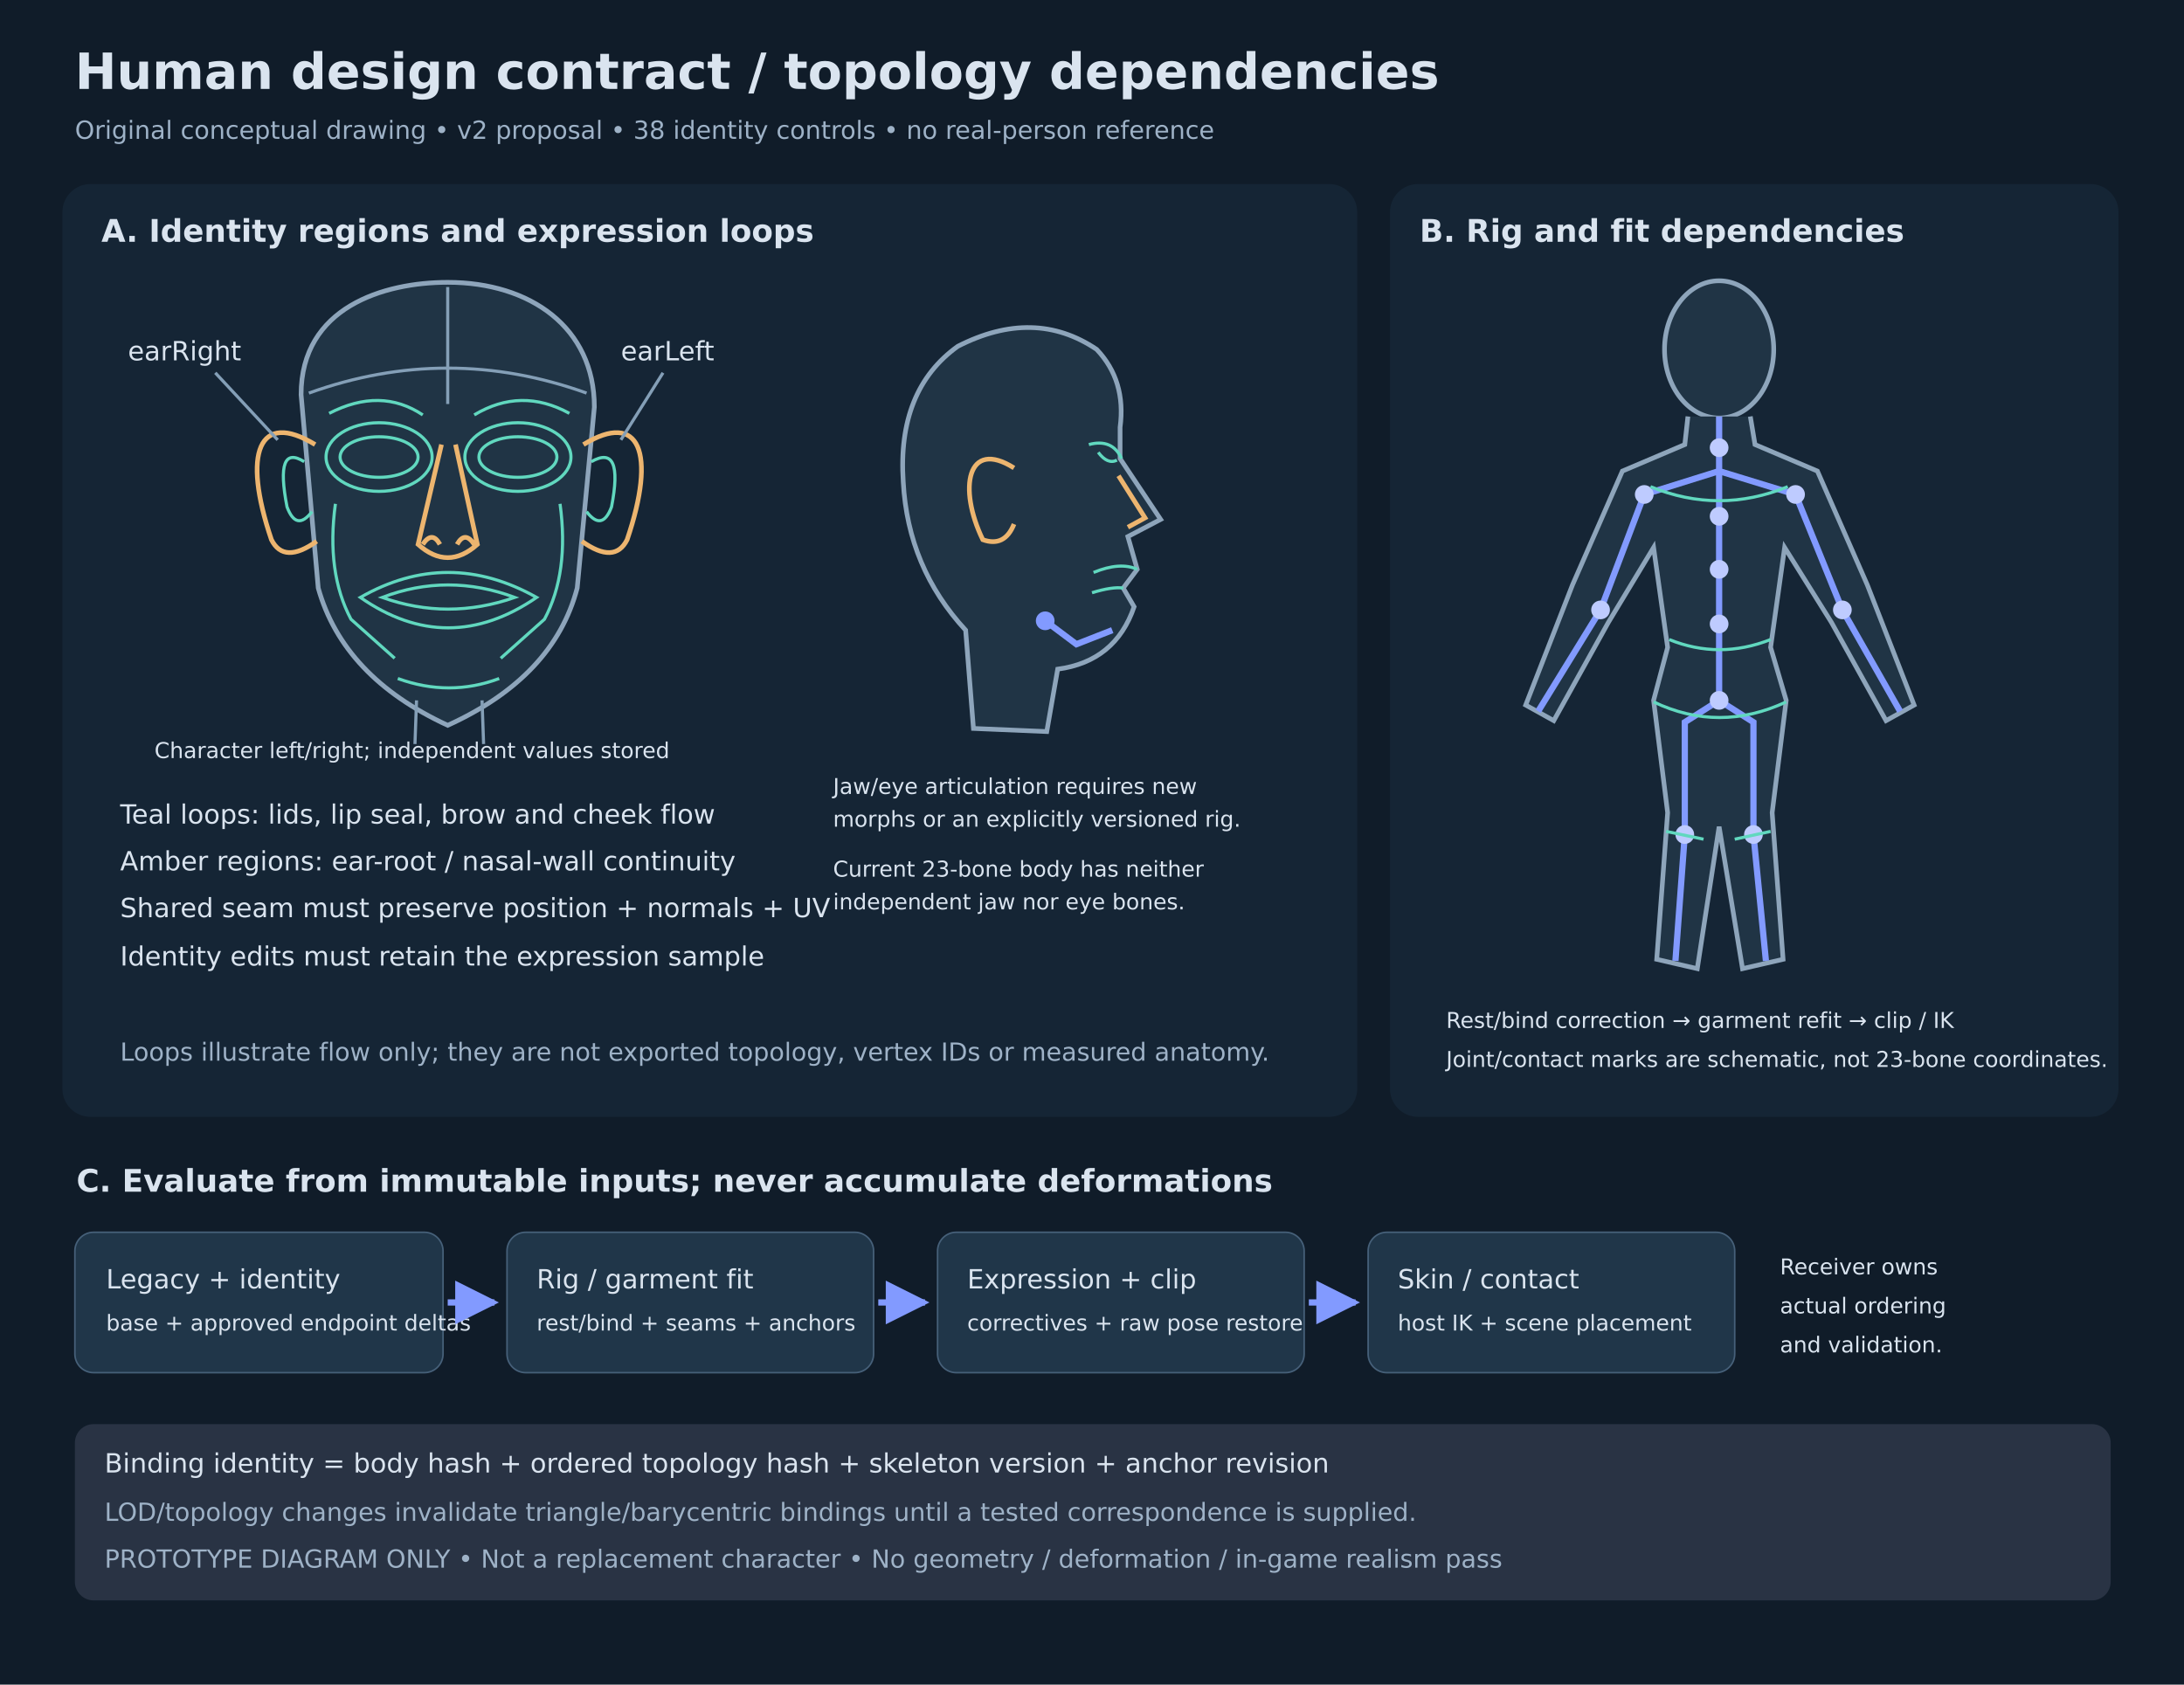
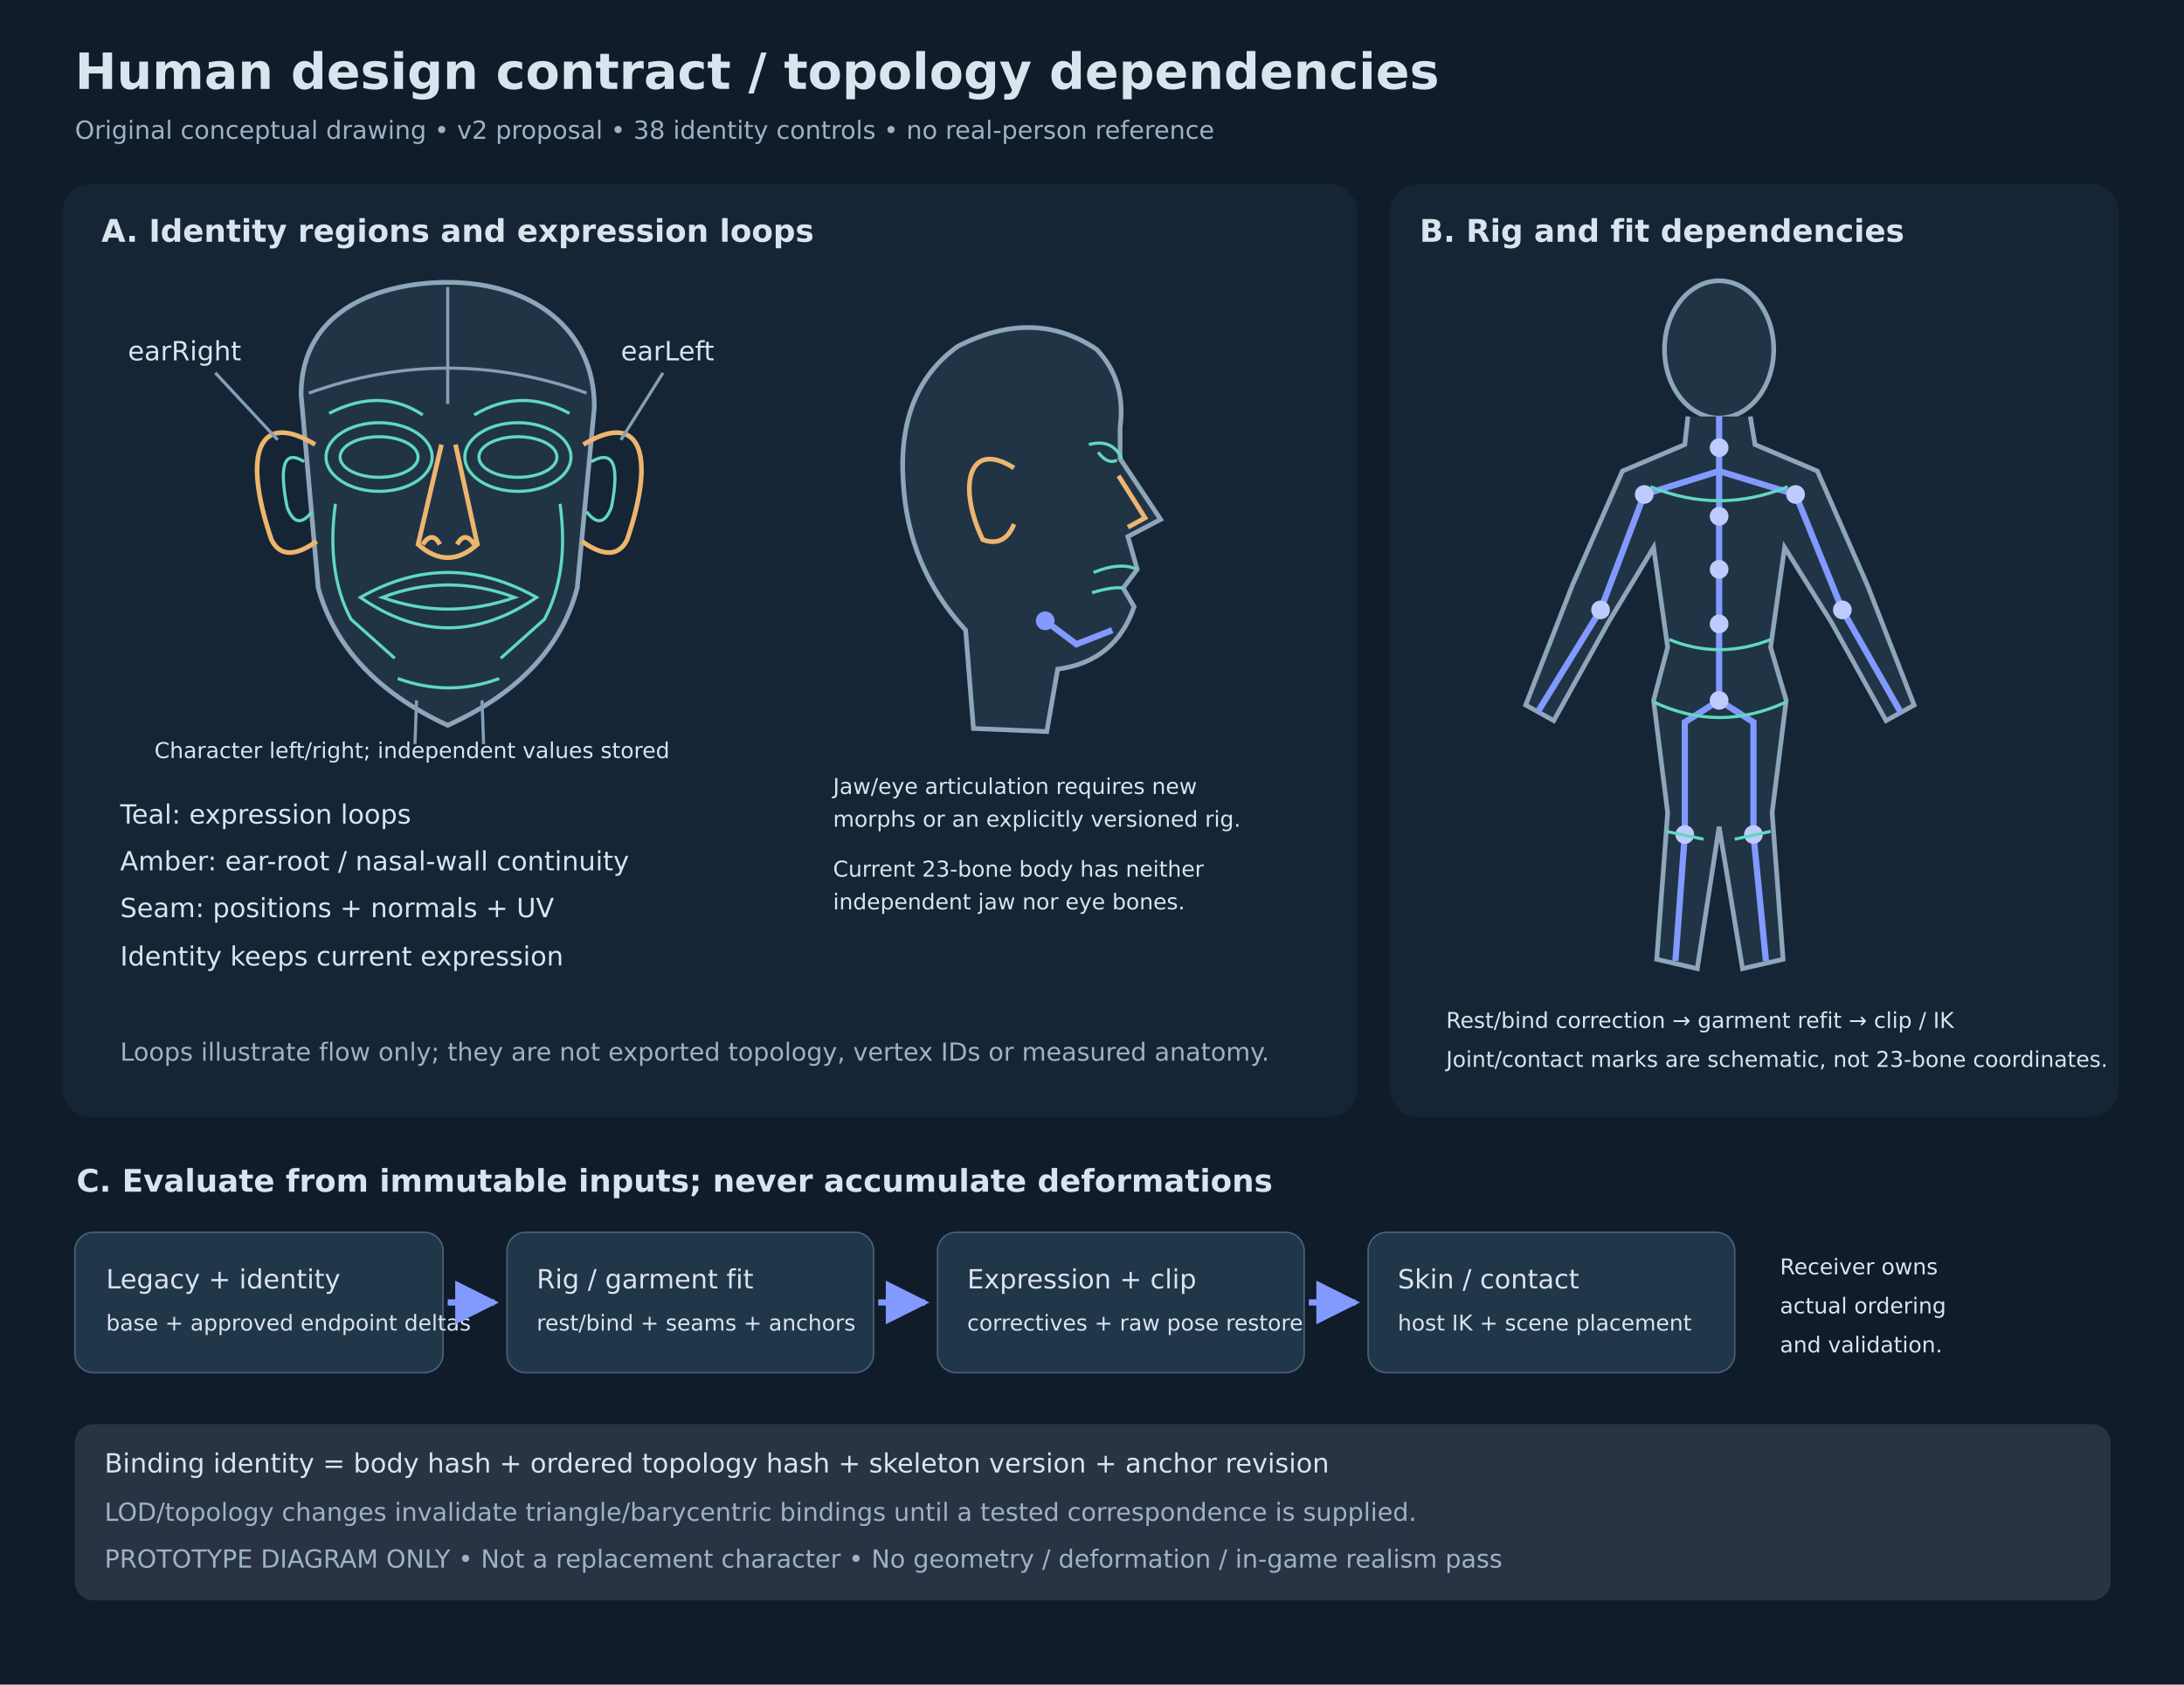
<svg xmlns="http://www.w3.org/2000/svg" width="1400" height="1080" viewBox="0 0 1400 1080" role="img" aria-labelledby="title desc">
  <defs>
    <style>text{font-family:DejaVu Sans,sans-serif;fill:#dae4ef;font-size:17px}.title{font-size:32px;font-weight:bold}.sub{fill:#9eb2c7;font-size:16px}.label{font-size:20px;font-weight:bold}.line{fill:none;stroke:#849fb7;stroke-width:2}.loop{fill:none;stroke:#61d8bf;stroke-width:2}.face{fill:#203445;stroke:#8ea5bb;stroke-width:3}.morph{fill:none;stroke:#edb56f;stroke-width:3}.rig{fill:none;stroke:#829aff;stroke-width:4}.node{fill:#becbff}.small{font-size:14px}</style>
    <marker id="arrow" viewBox="0 0 10 10" refX="9" refY="5" markerWidth="7" markerHeight="7" orient="auto">
      <path d="M0 0L10 5L0 10Z" fill="#829aff" />
    </marker>
  </defs>
  <rect width="1400" height="1080" fill="#101c29" />
  <text x="48" y="57" class="title">Human design contract / topology dependencies</text>
  <text x="48" y="89" class="sub">Original conceptual drawing • v2 proposal • 38 identity controls • no real-person reference</text>
  <rect x="40" y="118" width="830" height="598" rx="18" fill="#152535" />
  <rect x="891" y="118" width="467" height="598" rx="18" fill="#152535" />
  <text x="65" y="155" class="label">A. Identity regions and expression loops</text>
  <text x="910" y="155" class="label">B. Rig and fit dependencies</text>
  <path class="face" d="M193 253C193 197 246 181 287 181C340 181 381 210 381 261L370 377Q355 434 287 465Q220 434 204 377Z" />
  <path class="morph" d="M202 285C166 263 155 290 174 346Q182 362 203 347M374 285C410 263 421 290 402 346Q394 362 373 347" />
  <path class="loop" d="M195 296Q176 284 184 325Q190 341 200 328M379 296Q400 284 392 325Q386 341 376 328" />
  <ellipse class="loop" cx="243" cy="293" rx="34" ry="22" />
  <ellipse class="loop" cx="332" cy="293" rx="34" ry="22" />
  <ellipse class="loop" cx="243" cy="293" rx="25" ry="13" />
  <ellipse class="loop" cx="332" cy="293" rx="25" ry="13" />
  <path class="morph" d="M283 285L268 349Q287 366 306 349L292 285M271 349Q277 340 282 349M293 349Q298 340 304 349" />
  <path class="loop" d="M231 383Q287 351 344 383Q287 422 231 383ZM245 383Q287 367 330 383Q287 398 245 383Z" />
  <path class="loop" d="M211 265Q244 248 271 266M304 266Q334 248 365 265M215 323Q209 367 225 397L253 422M359 323Q365 367 349 397L321 422M255 435Q288 447 320 435" />
  <path class="line" d="M287 184V259M198 252Q287 220 376 252M267 449L266 477M309 449L310 477" />
  <text x="82" y="231" fill="#edb56f">earRight</text>
  <path class="line" d="M138 239L178 282" />
  <text x="398" y="231">earLeft</text>
  <path class="line" d="M425 239L398 282" />
  <text x="99" y="486" class="small">Character left/right; independent values stored</text>
-   <text x="77" y="528">Teal loops: lids, lip seal, brow and cheek flow</text>
-   <text x="77" y="558">Amber regions: ear-root / nasal-wall continuity</text>
-   <text x="77" y="588">Shared seam must preserve position + normals + UV</text>
-   <text x="77" y="619">Identity edits must retain the expression sample</text>
+   <text x="77" y="528">Teal: expression loops</text>
+   <text x="77" y="558">Amber: ear-root / nasal-wall continuity</text>
+   <text x="77" y="588">Seam: positions + normals + UV</text>
+   <text x="77" y="619">Identity keeps current expression</text>
  <path class="face" d="M614 222Q663 197 703 224Q722 244 718 274L718 294L744 333L723 344L729 365L720 377L727 389Q715 424 678 429L671 469L624 467L619 404Q582 364 579 309Q575 250 614 222Z" />
  <path class="loop" d="M698 285Q713 281 719 294M704 290Q710 298 716 295M701 367Q718 360 729 365M700 380Q713 376 720 377" />
  <path class="morph" d="M650 300C620 281 614 313 630 346Q644 351 650 336M717 305L734 332L723 338" />
  <circle cx="670" cy="398" r="6" fill="#829aff" />
  <path class="rig" d="M670 398L690 413L713 404" />
  <text x="534" y="509" class="small">Jaw/eye articulation requires new</text>
  <text x="534" y="530" class="small">morphs or an explicitly versioned rig.</text>
  <text x="534" y="562" class="small">Current 23-bone body has neither</text>
  <text x="534" y="583" class="small">independent jaw nor eye bones.</text>
  <text x="77" y="680" class="sub">Loops illustrate flow only; they are not exported topology, vertex IDs or measured anatomy.</text>
  <ellipse class="face" cx="1102" cy="224" rx="35" ry="44" />
  <path class="face" d="M1082 267L1080 285L1040 302L1008 375L978 452L996 462L1031 399L1060 351L1069 415L1060 449L1069 521L1062 615L1088 621L1102 530L1117 621L1143 615L1136 521L1145 449L1135 415L1144 351L1174 399L1209 462L1227 452L1197 375L1165 302L1125 285L1122 267" />
  <path class="rig" d="M1102 267V449M1102 302L1054 317L1026 391L986 456M1102 302L1151 317L1181 391L1218 456M1102 449L1080 463L1080 535L1074 616M1102 449L1124 463L1124 535L1132 616" />
  <g class="node">
    <circle cx="1102" cy="287" r="6" />
    <circle cx="1102" cy="331" r="6" />
    <circle cx="1102" cy="365" r="6" />
    <circle cx="1102" cy="400" r="6" />
    <circle cx="1102" cy="449" r="6" />
    <circle cx="1054" cy="317" r="6" />
    <circle cx="1151" cy="317" r="6" />
    <circle cx="1026" cy="391" r="6" />
    <circle cx="1181" cy="391" r="6" />
    <circle cx="1080" cy="535" r="6" />
    <circle cx="1124" cy="535" r="6" />
  </g>
  <path class="loop" d="M1058 312Q1102 330 1146 312M1070 410Q1102 423 1135 410M1060 450Q1102 470 1145 450M1068 533L1092 538M1112 538L1135 533" />
  <text x="927" y="659" class="small">Rest/bind correction → garment refit → clip / IK</text>
  <text x="927" y="684" class="small">Joint/contact marks are schematic, not 23-bone coordinates.</text>
  <text x="49" y="764" class="label">C. Evaluate from immutable inputs; never accumulate deformations</text>
  <g fill="#203649" stroke="#466079">
    <rect x="48" y="790" width="236" height="90" rx="12" />
    <rect x="325" y="790" width="235" height="90" rx="12" />
    <rect x="601" y="790" width="235" height="90" rx="12" />
    <rect x="877" y="790" width="235" height="90" rx="12" />
  </g>
  <text x="68" y="826">Legacy + identity</text>
  <text x="68" y="853" class="small">base + approved endpoint deltas</text>
  <text x="344" y="826">Rig / garment fit</text>
  <text x="344" y="853" class="small">rest/bind + seams + anchors</text>
  <text x="620" y="826">Expression + clip</text>
  <text x="620" y="853" class="small">correctives + raw pose restore</text>
  <text x="896" y="826">Skin / contact</text>
  <text x="896" y="853" class="small">host IK + scene placement</text>
  <g class="rig" marker-end="url(#arrow)">
    <path d="M287 835H317" />
    <path d="M563 835H593" />
    <path d="M839 835H869" />
  </g>
  <text x="1141" y="817" class="small">Receiver owns</text>
  <text x="1141" y="842" class="small">actual ordering</text>
  <text x="1141" y="867" class="small">and validation.</text>
  <rect x="48" y="913" width="1305" height="113" rx="12" fill="#293344" />
  <text x="67" y="944">Binding identity = body hash + ordered topology hash + skeleton version + anchor revision</text>
  <text x="67" y="975" class="sub">LOD/topology changes invalidate triangle/barycentric bindings until a tested correspondence is supplied.</text>
  <text x="67" y="1005" class="sub">PROTOTYPE DIAGRAM ONLY • Not a replacement character • No geometry / deformation / in-game realism pass</text>
</svg>
